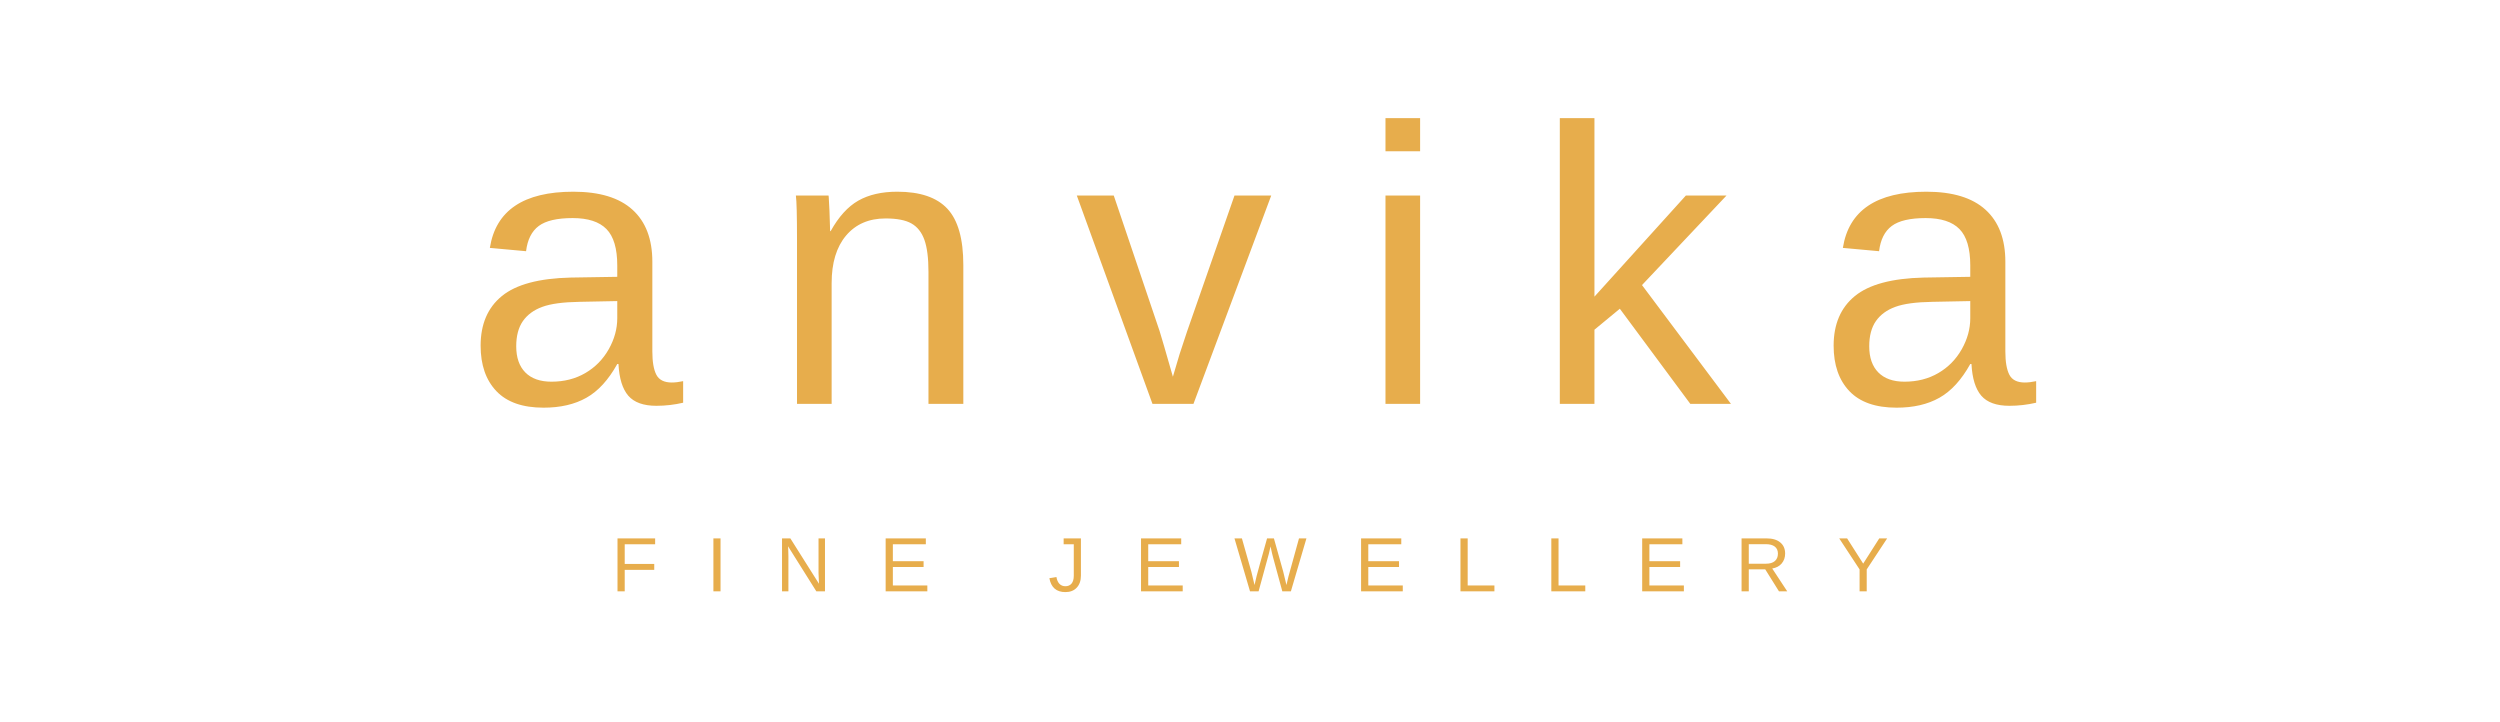
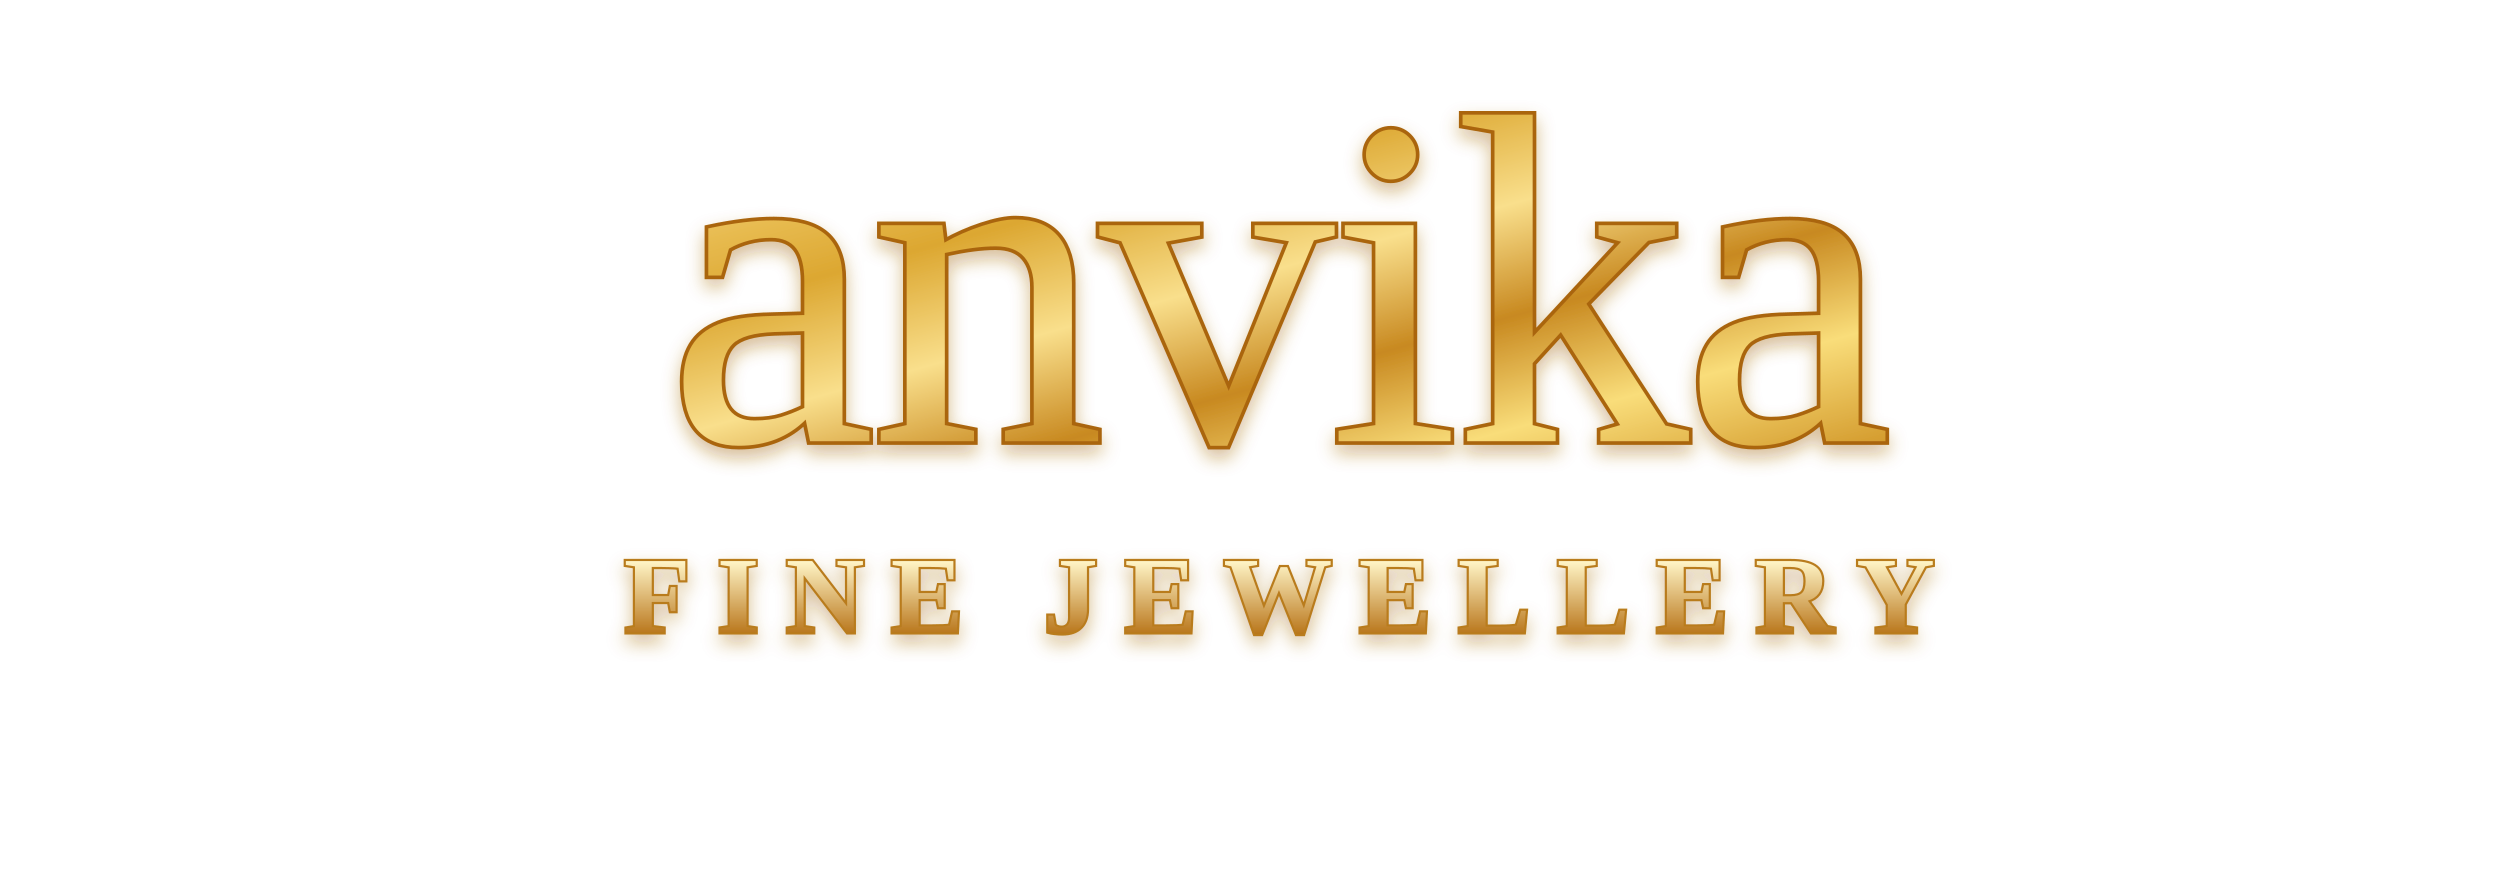
- <svg xmlns="http://www.w3.org/2000/svg" viewBox="0 0 520 150" role="img" aria-labelledby="title desc">
-   <g fill="#e7ad4c" font-family="Arial, Helvetica, sans-serif" font-weight="300">
-     <text x="260" y="84" font-size="82" letter-spacing="18" text-anchor="middle">anvika</text>
-     <text x="260" y="123" font-size="16" letter-spacing="10" text-anchor="middle">FINE JEWELLERY</text>
+ <svg xmlns="http://www.w3.org/2000/svg" viewBox="0 0 1700 600" role="img" aria-labelledby="title desc">
+   <defs>
+     <linearGradient id="goldShade" x1="0%" y1="0%" x2="100%" y2="100%">
+       <stop offset="0%" stop-color="#fdeaa1" />
+       <stop offset="12%" stop-color="#f0ca67" />
+       <stop offset="30%" stop-color="#dca731" />
+       <stop offset="48%" stop-color="#f9df8c" />
+       <stop offset="65%" stop-color="#c88920" />
+       <stop offset="82%" stop-color="#f9dd7a" />
+       <stop offset="100%" stop-color="#d39a2c" />
+     </linearGradient>
+     <linearGradient id="goldGlow" x1="0%" y1="0%" x2="0%" y2="100%">
+       <stop offset="0%" stop-color="#fff5c7" />
+       <stop offset="100%" stop-color="#b9761b" />
+     </linearGradient>
+     <filter id="softGlow" x="-20%" y="-20%" width="140%" height="160%">
+       <feDropShadow dx="0" dy="6" stdDeviation="6" flood-color="#a86f13" flood-opacity="0.45" />
+     </filter>
+   </defs>
+   <g filter="url(#softGlow)" transform="translate(20,0)">
+     <text x="850" y="300" text-anchor="middle" font-size="320" font-family="Georgia, 'Times New Roman', serif" font-weight="400" fill="url(#goldShade)" stroke="#aa6510" stroke-width="5" paint-order="stroke fill" letter-spacing="-4">anvika</text>
+     <g font-family="Georgia, 'Times New Roman', serif" text-anchor="middle">
+       <text x="850" y="430" font-size="74" font-weight="600" fill="url(#goldGlow)" stroke="#b97b1f" stroke-width="3" paint-order="stroke fill" letter-spacing="18">FINE JEWELLERY</text>
+     </g>
  </g>
</svg>
